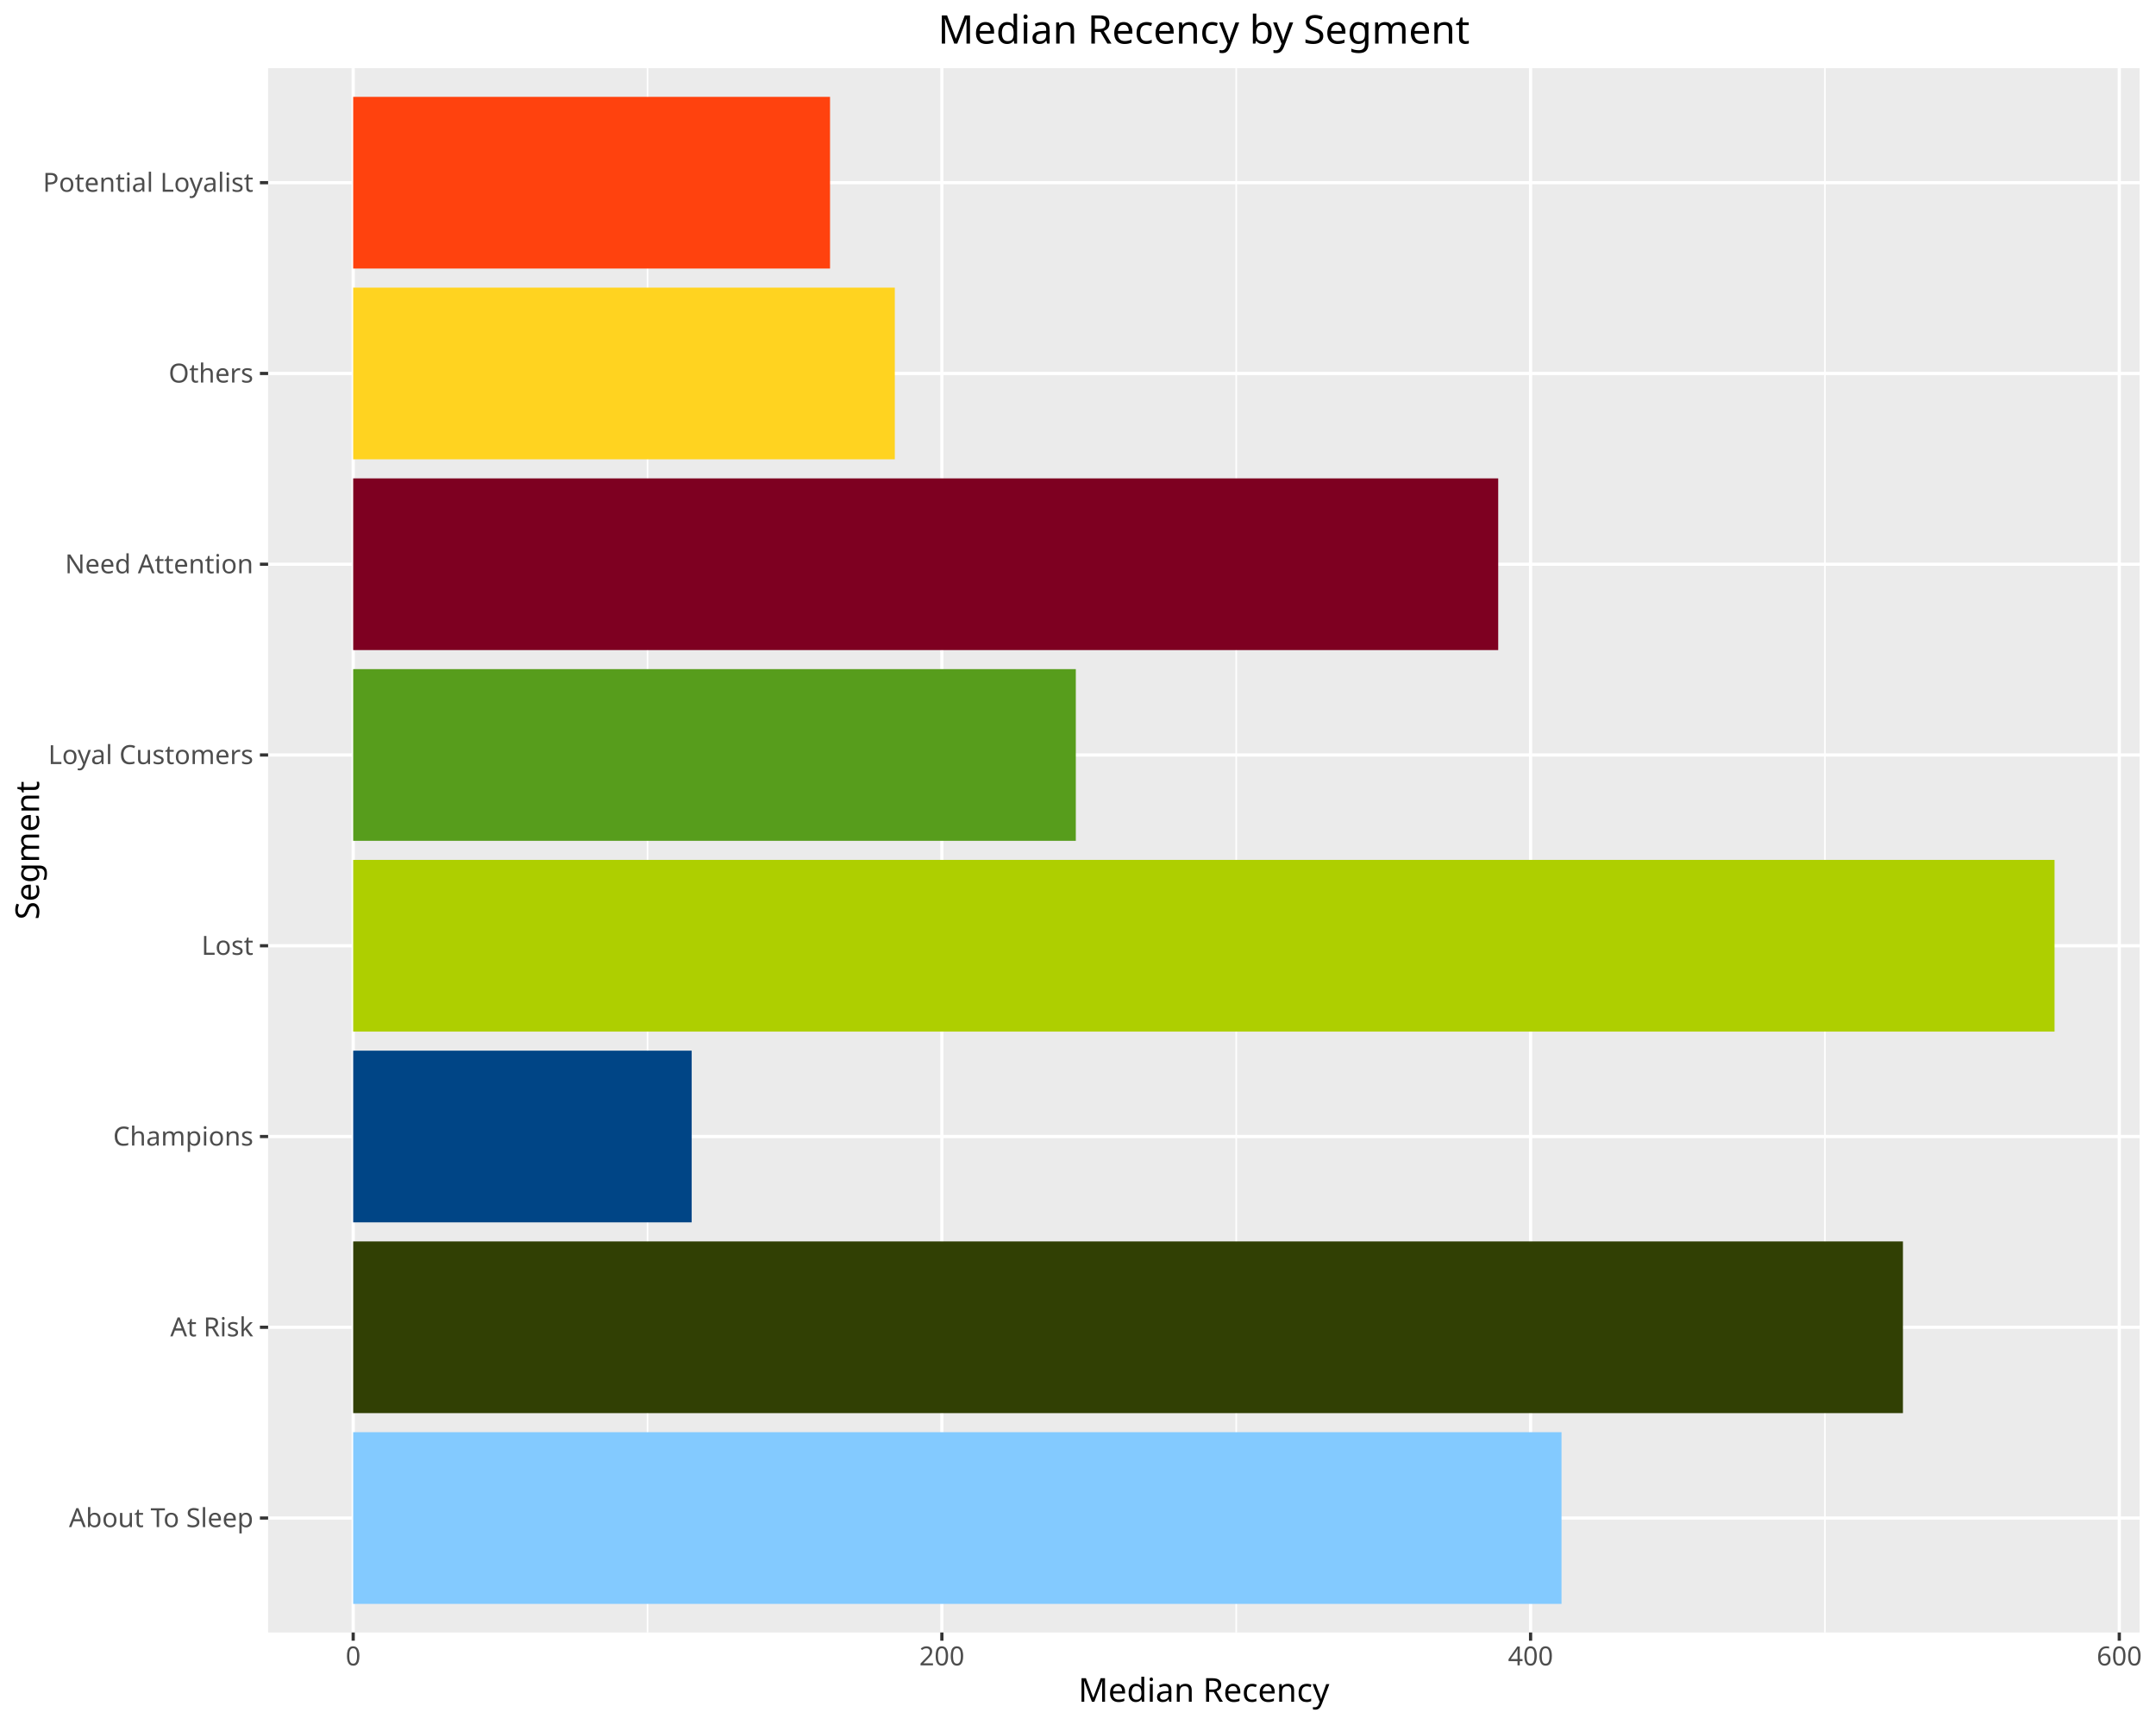
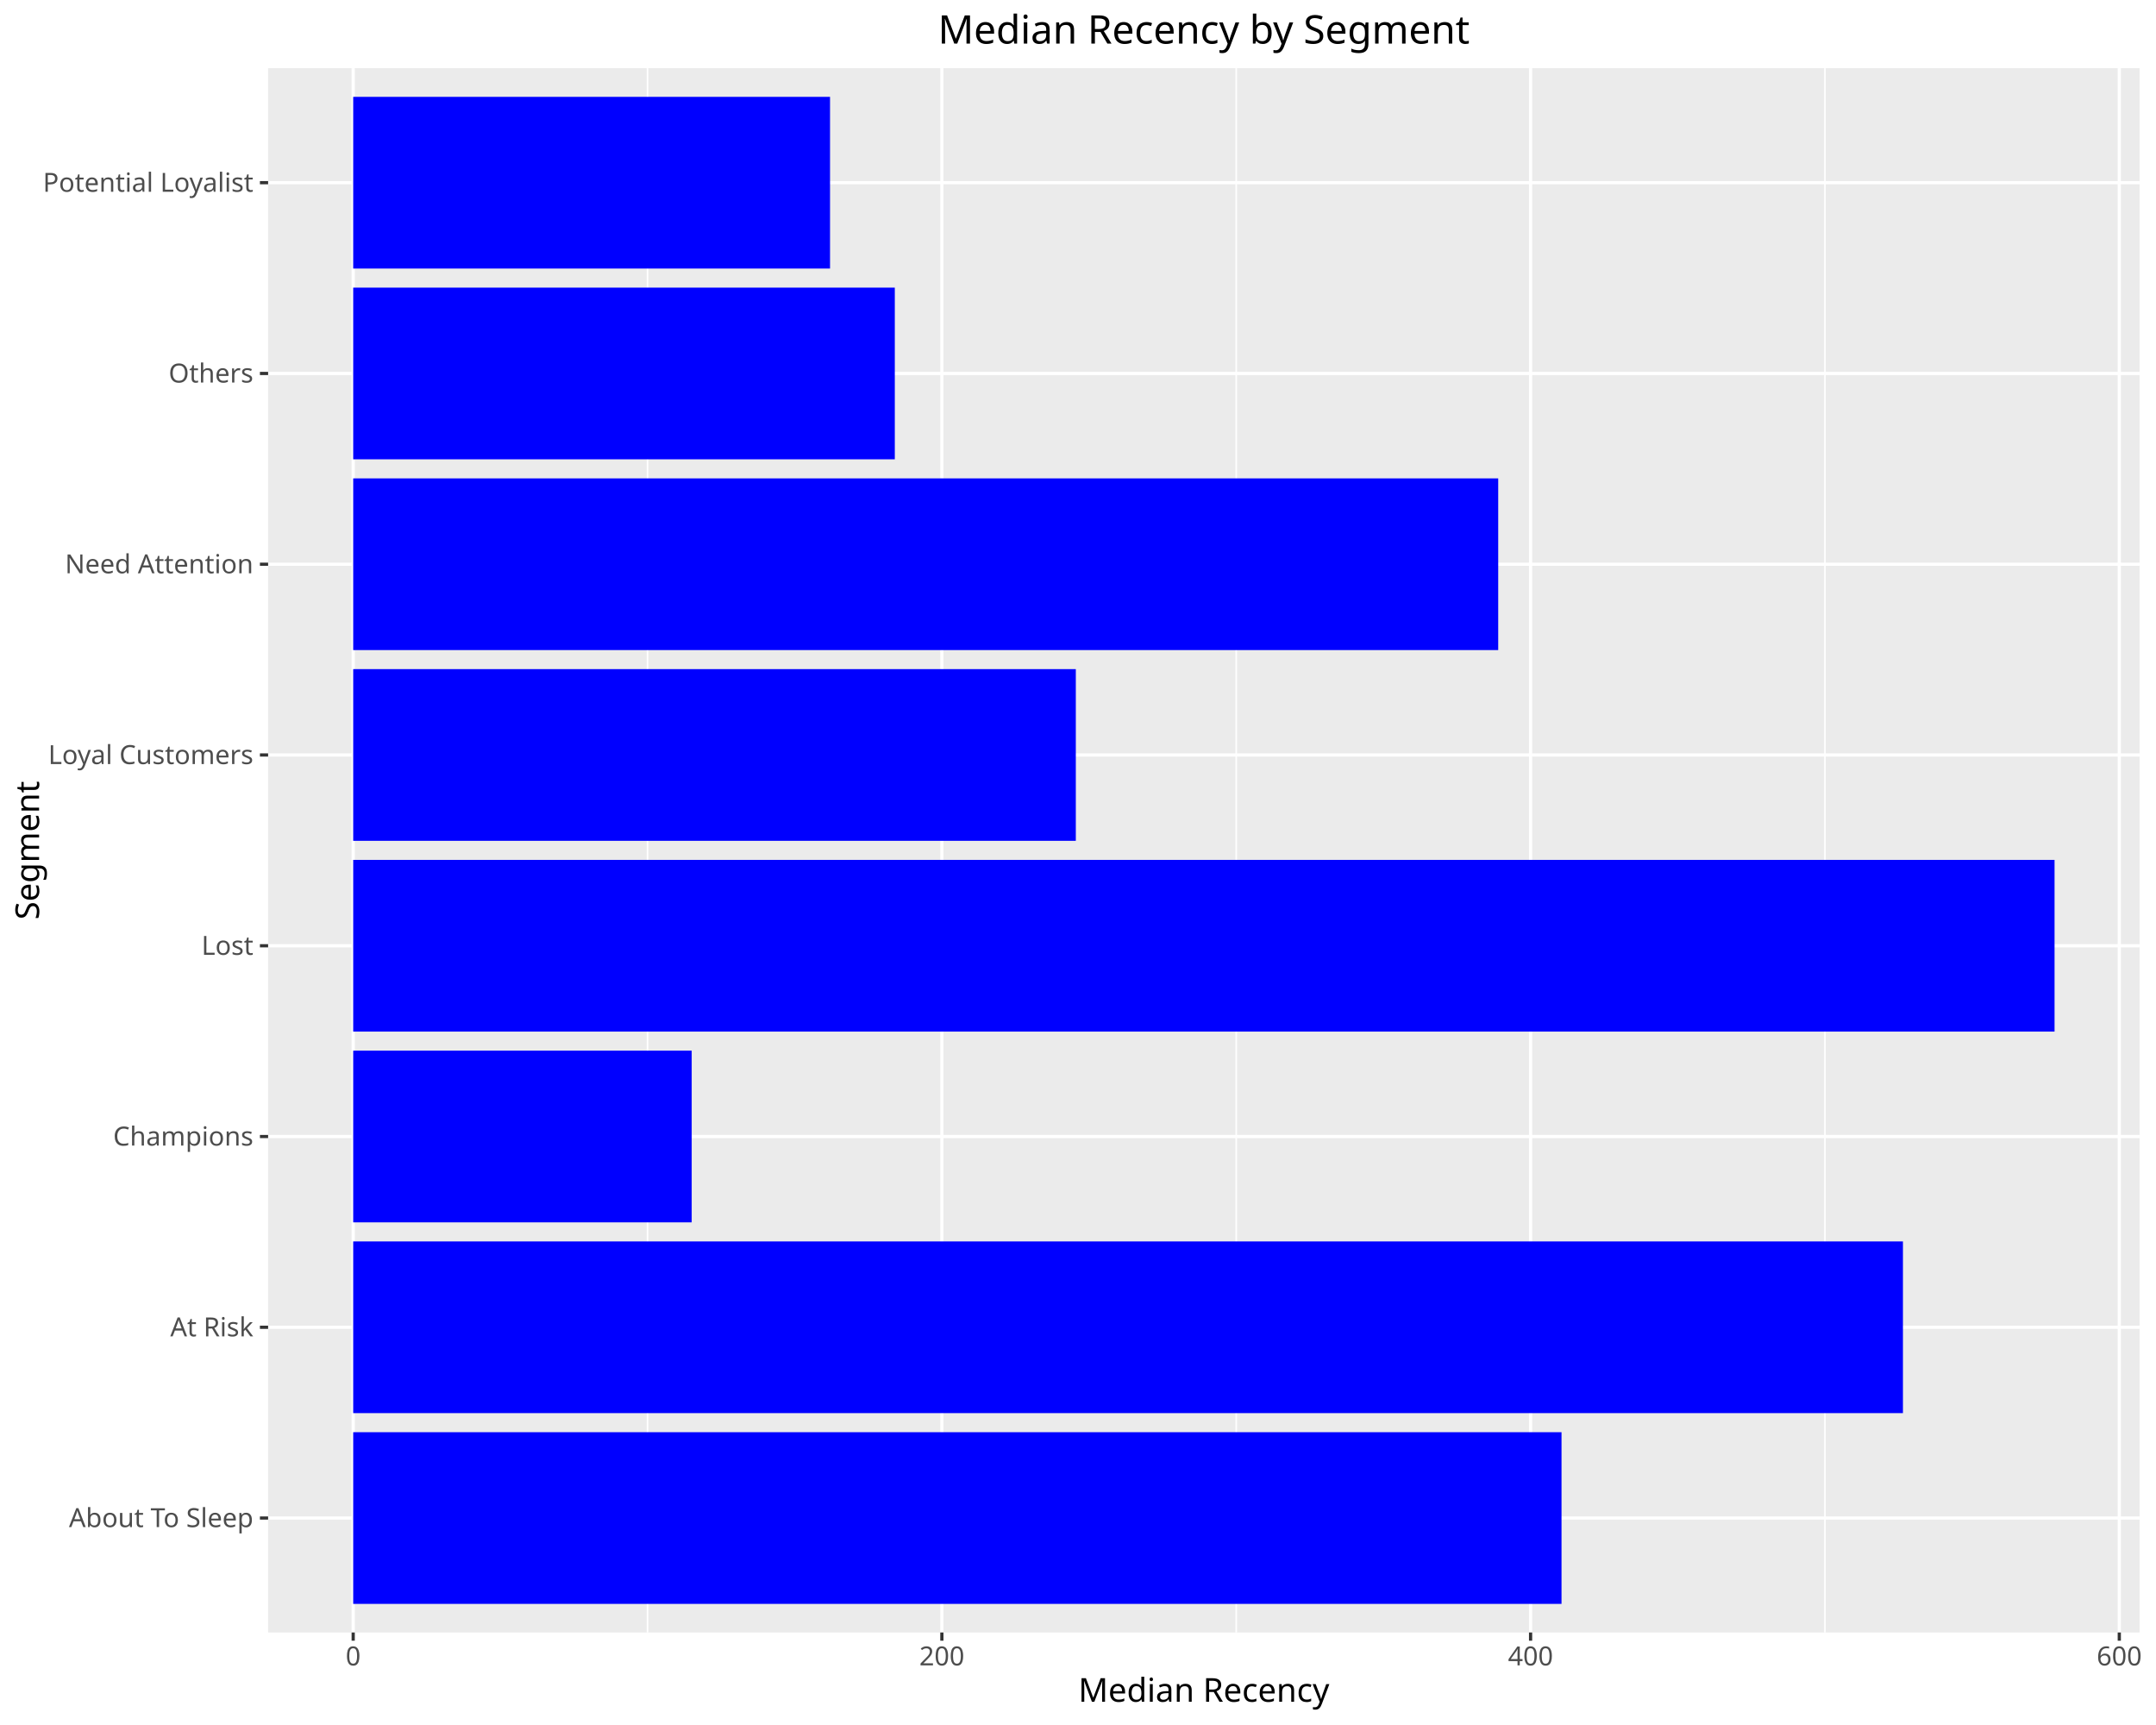
<svg xmlns="http://www.w3.org/2000/svg" class="svglite" data-engine-version="2.0" width="720.00pt" height="576.00pt" viewBox="0 0 720.00 576.00">
  <defs>
    <style type="text/css">
    .svglite line, .svglite polyline, .svglite polygon, .svglite path, .svglite rect, .svglite circle {
      fill: none;
      stroke: #000000;
      stroke-linecap: round;
      stroke-linejoin: round;
      stroke-miterlimit: 10.00;
    }
  </style>
  </defs>
  <rect width="100%" height="100%" style="stroke: none; fill: #FFFFFF;" />
  <defs>
    <clipPath id="cpMC4wMHw3MjAuMDB8MC4wMHw1NzYuMDA=">
      <rect x="0.00" y="0.00" width="720.00" height="576.00" />
    </clipPath>
  </defs>
  <g clip-path="url(#cpMC4wMHw3MjAuMDB8MC4wMHw1NzYuMDA=)">
    <rect x="0.00" y="0.00" width="720.00" height="576.00" style="stroke-width: 1.07; stroke: #FFFFFF; fill: #FFFFFF;" />
  </g>
  <defs>
    <clipPath id="cpODkuNTR8NzE0LjUyfDIyLjc4fDU0NS4xMQ==">
      <rect x="89.54" y="22.78" width="624.98" height="522.33" />
    </clipPath>
  </defs>
  <g clip-path="url(#cpODkuNTR8NzE0LjUyfDIyLjc4fDU0NS4xMQ==)">
    <rect x="89.54" y="22.78" width="624.98" height="522.33" style="stroke-width: 1.07; stroke: none; fill: #EBEBEB;" />
    <polyline points="216.24,545.11 216.24,22.78 " style="stroke-width: 0.53; stroke: #FFFFFF; stroke-linecap: butt;" />
    <polyline points="412.84,545.11 412.84,22.78 " style="stroke-width: 0.53; stroke: #FFFFFF; stroke-linecap: butt;" />
    <polyline points="609.44,545.11 609.44,22.78 " style="stroke-width: 0.53; stroke: #FFFFFF; stroke-linecap: butt;" />
    <polyline points="89.54,506.89 714.52,506.89 " style="stroke-width: 1.07; stroke: #FFFFFF; stroke-linecap: butt;" />
    <polyline points="89.54,443.19 714.52,443.19 " style="stroke-width: 1.07; stroke: #FFFFFF; stroke-linecap: butt;" />
    <polyline points="89.54,379.50 714.52,379.50 " style="stroke-width: 1.07; stroke: #FFFFFF; stroke-linecap: butt;" />
    <polyline points="89.54,315.80 714.52,315.80 " style="stroke-width: 1.07; stroke: #FFFFFF; stroke-linecap: butt;" />
    <polyline points="89.54,252.10 714.52,252.10 " style="stroke-width: 1.07; stroke: #FFFFFF; stroke-linecap: butt;" />
    <polyline points="89.54,188.40 714.52,188.40 " style="stroke-width: 1.07; stroke: #FFFFFF; stroke-linecap: butt;" />
    <polyline points="89.54,124.70 714.52,124.70 " style="stroke-width: 1.07; stroke: #FFFFFF; stroke-linecap: butt;" />
    <polyline points="89.54,61.00 714.52,61.00 " style="stroke-width: 1.07; stroke: #FFFFFF; stroke-linecap: butt;" />
    <polyline points="117.95,545.11 117.95,22.78 " style="stroke-width: 1.07; stroke: #FFFFFF; stroke-linecap: butt;" />
    <polyline points="314.54,545.11 314.54,22.78 " style="stroke-width: 1.07; stroke: #FFFFFF; stroke-linecap: butt;" />
    <polyline points="511.14,545.11 511.14,22.78 " style="stroke-width: 1.07; stroke: #FFFFFF; stroke-linecap: butt;" />
    <polyline points="707.74,545.11 707.74,22.78 " style="stroke-width: 1.07; stroke: #FFFFFF; stroke-linecap: butt;" />
-     <rect x="117.95" y="350.83" width="113.04" height="57.33" style="stroke-width: 1.07; stroke: none; stroke-linecap: square; stroke-linejoin: miter; fill: #004586;" />
-     <rect x="117.95" y="32.34" width="159.24" height="57.33" style="stroke-width: 1.07; stroke: none; stroke-linecap: square; stroke-linejoin: miter; fill: #FF420E;" />
-     <rect x="117.95" y="96.04" width="180.87" height="57.33" style="stroke-width: 1.07; stroke: none; stroke-linecap: square; stroke-linejoin: miter; fill: #FFD320;" />
-     <rect x="117.95" y="223.43" width="241.32" height="57.33" style="stroke-width: 1.07; stroke: none; stroke-linecap: square; stroke-linejoin: miter; fill: #579D1C;" />
-     <rect x="117.95" y="159.74" width="382.38" height="57.33" style="stroke-width: 1.07; stroke: none; stroke-linecap: square; stroke-linejoin: miter; fill: #7E0021;" />
-     <rect x="117.95" y="478.23" width="403.52" height="57.33" style="stroke-width: 1.07; stroke: none; stroke-linecap: square; stroke-linejoin: miter; fill: #83CAFF;" />
-     <rect x="117.95" y="414.53" width="517.54" height="57.33" style="stroke-width: 1.07; stroke: none; stroke-linecap: square; stroke-linejoin: miter; fill: #314004;" />
-     <rect x="117.95" y="287.13" width="568.17" height="57.33" style="stroke-width: 1.07; stroke: none; stroke-linecap: square; stroke-linejoin: miter; fill: #AECF00;" />
+     <rect x="117.95" y="350.83" width="113.04" height="57.33" style="stroke-width: 1.07; stroke: none; stroke-linecap: square; stroke-linejoin: miter; fill: #0000FF;" />
+     <rect x="117.95" y="32.34" width="159.24" height="57.33" style="stroke-width: 1.07; stroke: none; stroke-linecap: square; stroke-linejoin: miter; fill: #0000FF;" />
+     <rect x="117.95" y="96.04" width="180.87" height="57.33" style="stroke-width: 1.07; stroke: none; stroke-linecap: square; stroke-linejoin: miter; fill: #0000FF;" />
+     <rect x="117.95" y="223.43" width="241.32" height="57.33" style="stroke-width: 1.07; stroke: none; stroke-linecap: square; stroke-linejoin: miter; fill: #0000FF;" />
+     <rect x="117.95" y="159.74" width="382.38" height="57.33" style="stroke-width: 1.07; stroke: none; stroke-linecap: square; stroke-linejoin: miter; fill: #0000FF;" />
+     <rect x="117.95" y="478.23" width="403.52" height="57.33" style="stroke-width: 1.07; stroke: none; stroke-linecap: square; stroke-linejoin: miter; fill: #0000FF;" />
+     <rect x="117.95" y="414.53" width="517.54" height="57.33" style="stroke-width: 1.07; stroke: none; stroke-linecap: square; stroke-linejoin: miter; fill: #0000FF;" />
+     <rect x="117.95" y="287.13" width="568.17" height="57.33" style="stroke-width: 1.07; stroke: none; stroke-linecap: square; stroke-linejoin: miter; fill: #0000FF;" />
  </g>
  <g clip-path="url(#cpMC4wMHw3MjAuMDB8MC4wMHw1NzYuMDA=)">
    <text x="84.61" y="509.92" text-anchor="end" style="font-size: 8.80px; fill: #4D4D4D; font-family: sans;" textLength="60.67px" lengthAdjust="spacingAndGlyphs">About To Sleep</text>
    <text x="84.61" y="446.22" text-anchor="end" style="font-size: 8.80px; fill: #4D4D4D; font-family: sans;" textLength="27.88px" lengthAdjust="spacingAndGlyphs">At Risk</text>
    <text x="84.61" y="382.52" text-anchor="end" style="font-size: 8.80px; fill: #4D4D4D; font-family: sans;" textLength="44.52px" lengthAdjust="spacingAndGlyphs">Champions</text>
    <text x="84.61" y="318.83" text-anchor="end" style="font-size: 8.80px; fill: #4D4D4D; font-family: sans;" textLength="16.64px" lengthAdjust="spacingAndGlyphs">Lost</text>
    <text x="84.61" y="255.13" text-anchor="end" style="font-size: 8.80px; fill: #4D4D4D; font-family: sans;" textLength="66.04px" lengthAdjust="spacingAndGlyphs">Loyal Customers</text>
    <text x="84.61" y="191.43" text-anchor="end" style="font-size: 8.80px; fill: #4D4D4D; font-family: sans;" textLength="58.22px" lengthAdjust="spacingAndGlyphs">Need Attention</text>
    <text x="84.61" y="127.73" text-anchor="end" style="font-size: 8.80px; fill: #4D4D4D; font-family: sans;" textLength="26.42px" lengthAdjust="spacingAndGlyphs">Others</text>
    <text x="84.61" y="64.03" text-anchor="end" style="font-size: 8.80px; fill: #4D4D4D; font-family: sans;" textLength="66.53px" lengthAdjust="spacingAndGlyphs">Potential Loyalist</text>
    <polyline points="86.80,506.89 89.54,506.89 " style="stroke-width: 1.07; stroke: #333333; stroke-linecap: butt;" />
    <polyline points="86.80,443.19 89.54,443.19 " style="stroke-width: 1.07; stroke: #333333; stroke-linecap: butt;" />
    <polyline points="86.80,379.50 89.54,379.50 " style="stroke-width: 1.07; stroke: #333333; stroke-linecap: butt;" />
    <polyline points="86.80,315.80 89.54,315.80 " style="stroke-width: 1.07; stroke: #333333; stroke-linecap: butt;" />
    <polyline points="86.80,252.10 89.54,252.10 " style="stroke-width: 1.07; stroke: #333333; stroke-linecap: butt;" />
    <polyline points="86.80,188.40 89.54,188.40 " style="stroke-width: 1.07; stroke: #333333; stroke-linecap: butt;" />
    <polyline points="86.80,124.70 89.54,124.70 " style="stroke-width: 1.07; stroke: #333333; stroke-linecap: butt;" />
    <polyline points="86.80,61.00 89.54,61.00 " style="stroke-width: 1.07; stroke: #333333; stroke-linecap: butt;" />
    <polyline points="117.95,547.85 117.95,545.11 " style="stroke-width: 1.07; stroke: #333333; stroke-linecap: butt;" />
    <polyline points="314.54,547.85 314.54,545.11 " style="stroke-width: 1.07; stroke: #333333; stroke-linecap: butt;" />
    <polyline points="511.14,547.85 511.14,545.11 " style="stroke-width: 1.07; stroke: #333333; stroke-linecap: butt;" />
    <polyline points="707.74,547.85 707.74,545.11 " style="stroke-width: 1.07; stroke: #333333; stroke-linecap: butt;" />
    <text x="117.95" y="556.10" text-anchor="middle" style="font-size: 8.80px; fill: #4D4D4D; font-family: sans;" textLength="4.89px" lengthAdjust="spacingAndGlyphs">0</text>
    <text x="314.54" y="556.10" text-anchor="middle" style="font-size: 8.80px; fill: #4D4D4D; font-family: sans;" textLength="14.68px" lengthAdjust="spacingAndGlyphs">200</text>
    <text x="511.14" y="556.10" text-anchor="middle" style="font-size: 8.80px; fill: #4D4D4D; font-family: sans;" textLength="14.68px" lengthAdjust="spacingAndGlyphs">400</text>
    <text x="707.74" y="556.10" text-anchor="middle" style="font-size: 8.80px; fill: #4D4D4D; font-family: sans;" textLength="14.68px" lengthAdjust="spacingAndGlyphs">600</text>
    <text x="402.03" y="568.24" text-anchor="middle" style="font-size: 11.00px; font-family: sans;" textLength="81.95px" lengthAdjust="spacingAndGlyphs">Median Recency</text>
    <text transform="translate(13.05,283.95) rotate(-90)" text-anchor="middle" style="font-size: 11.00px; font-family: sans;" textLength="44.04px" lengthAdjust="spacingAndGlyphs">Segment</text>
    <text x="402.03" y="14.56" text-anchor="middle" style="font-size: 13.20px; font-family: sans;" textLength="172.47px" lengthAdjust="spacingAndGlyphs">Median Recency by Segment</text>
  </g>
</svg>
